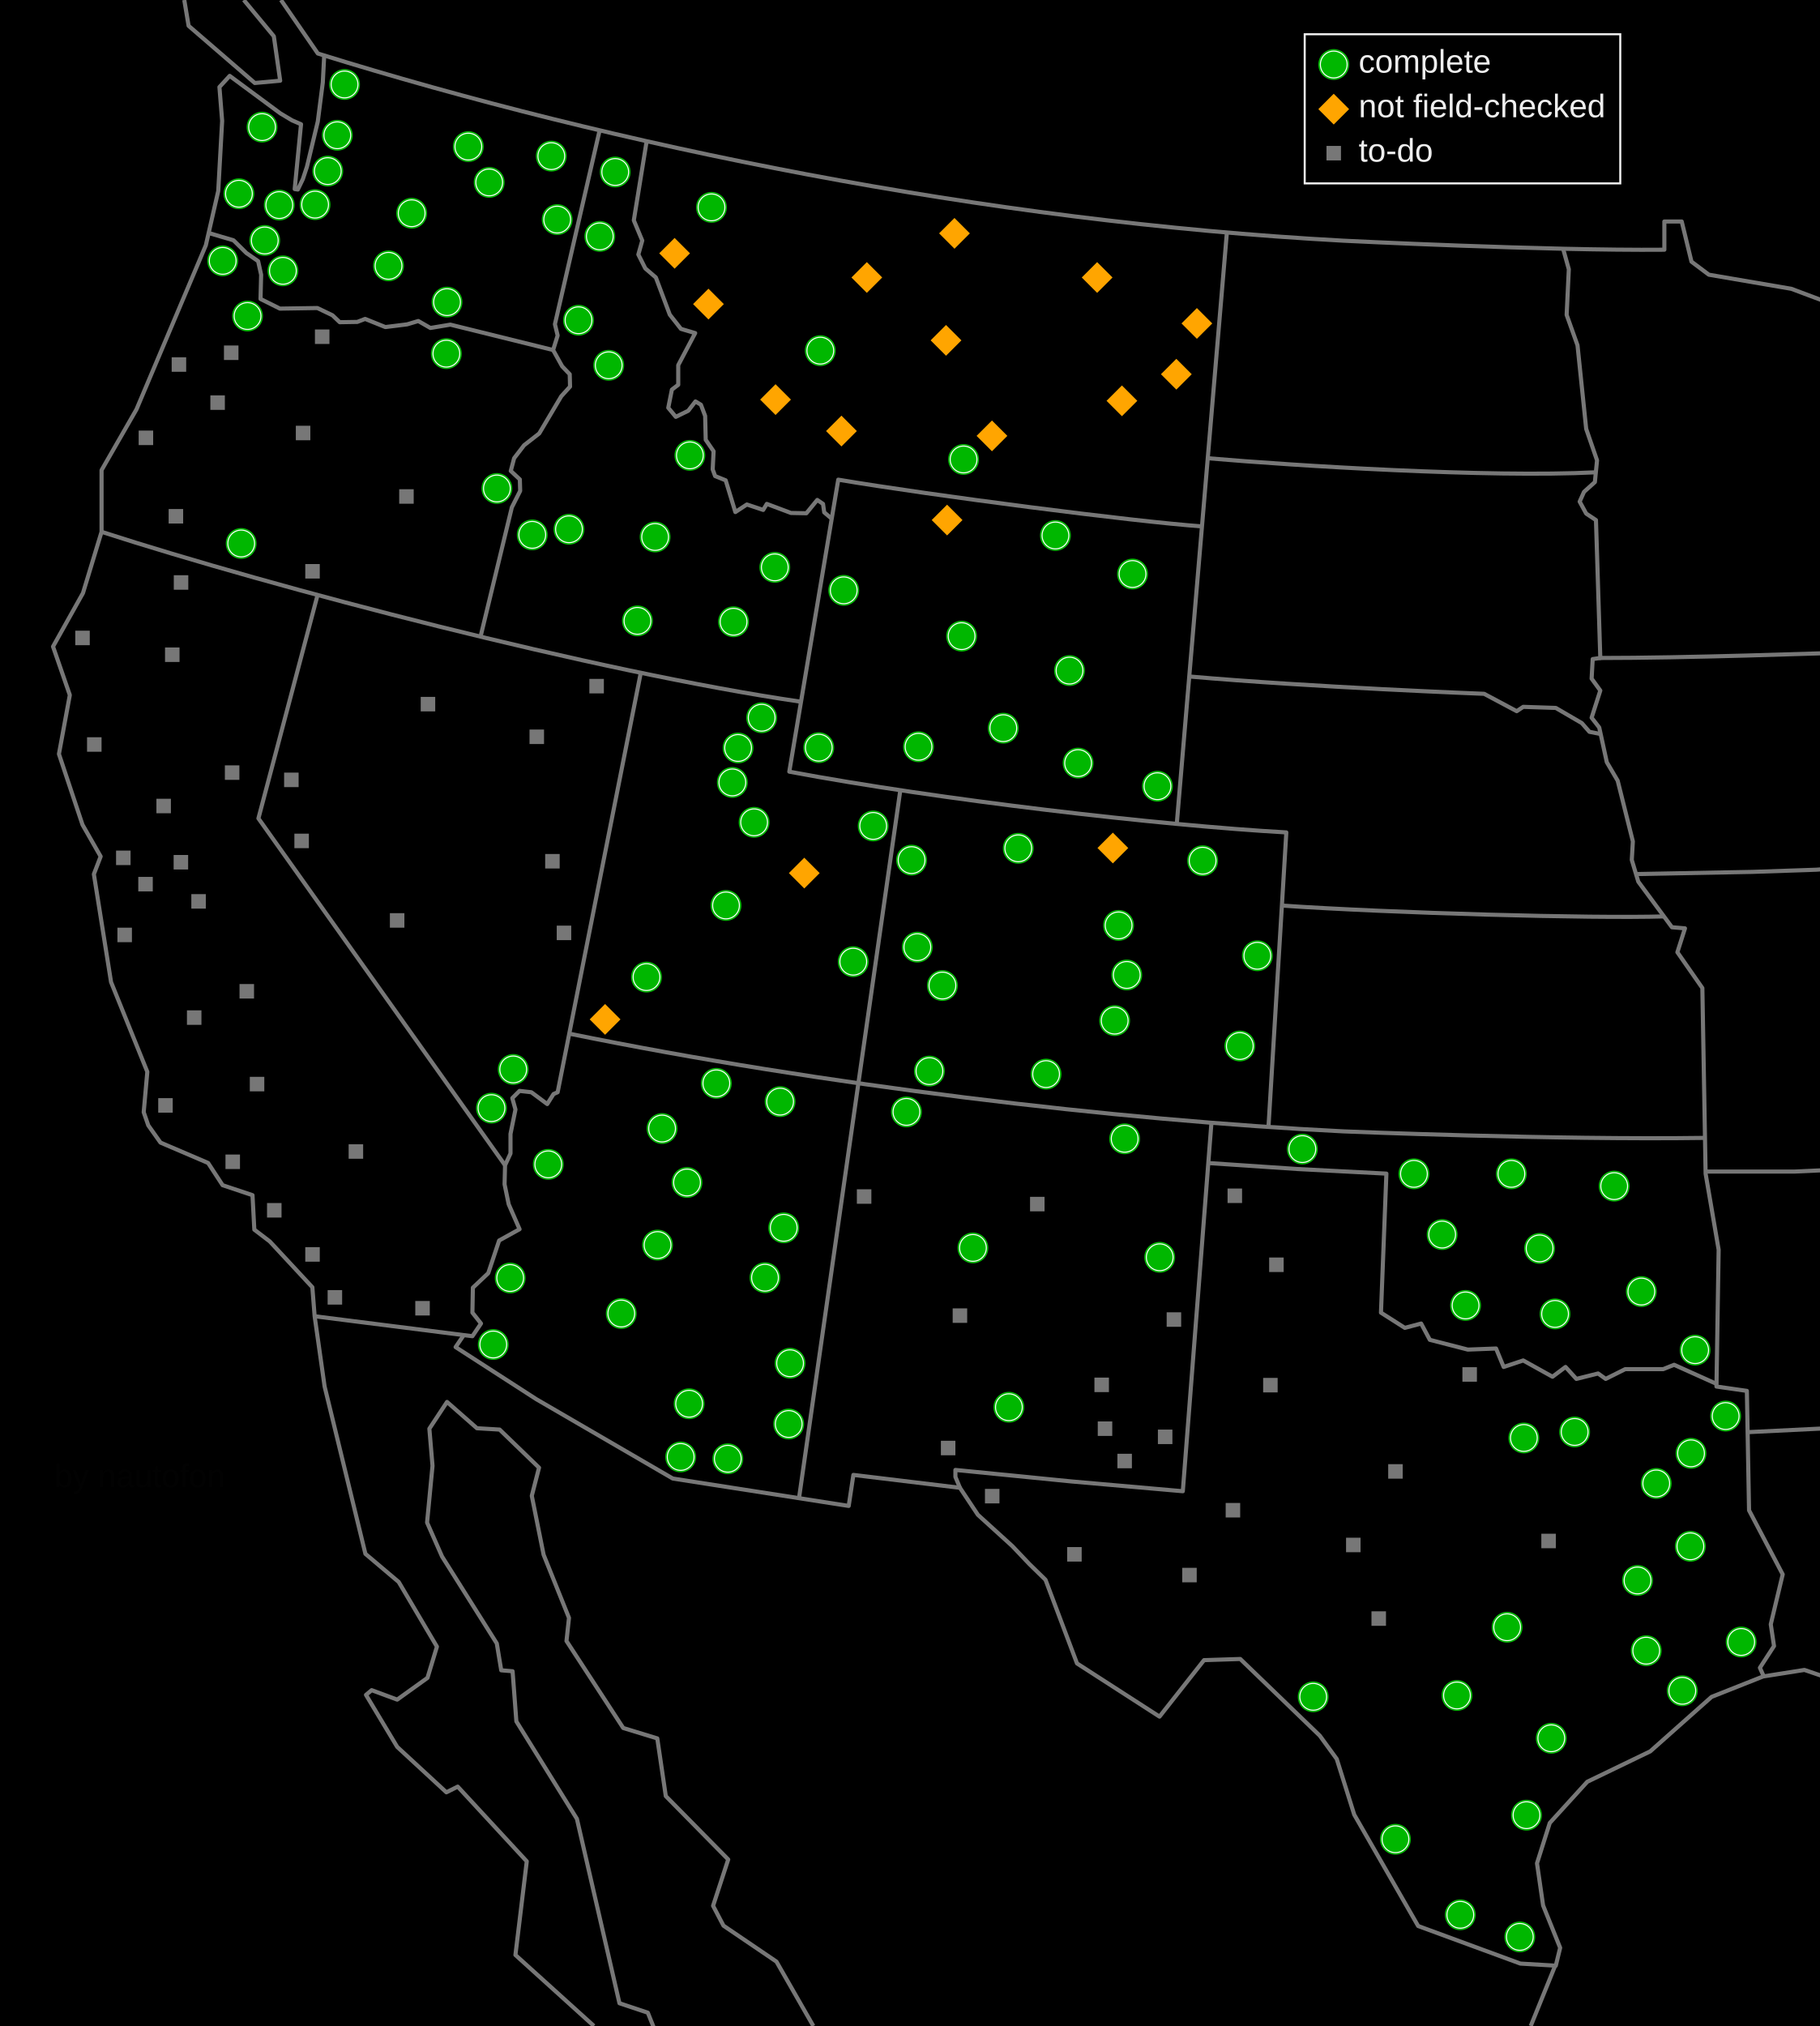
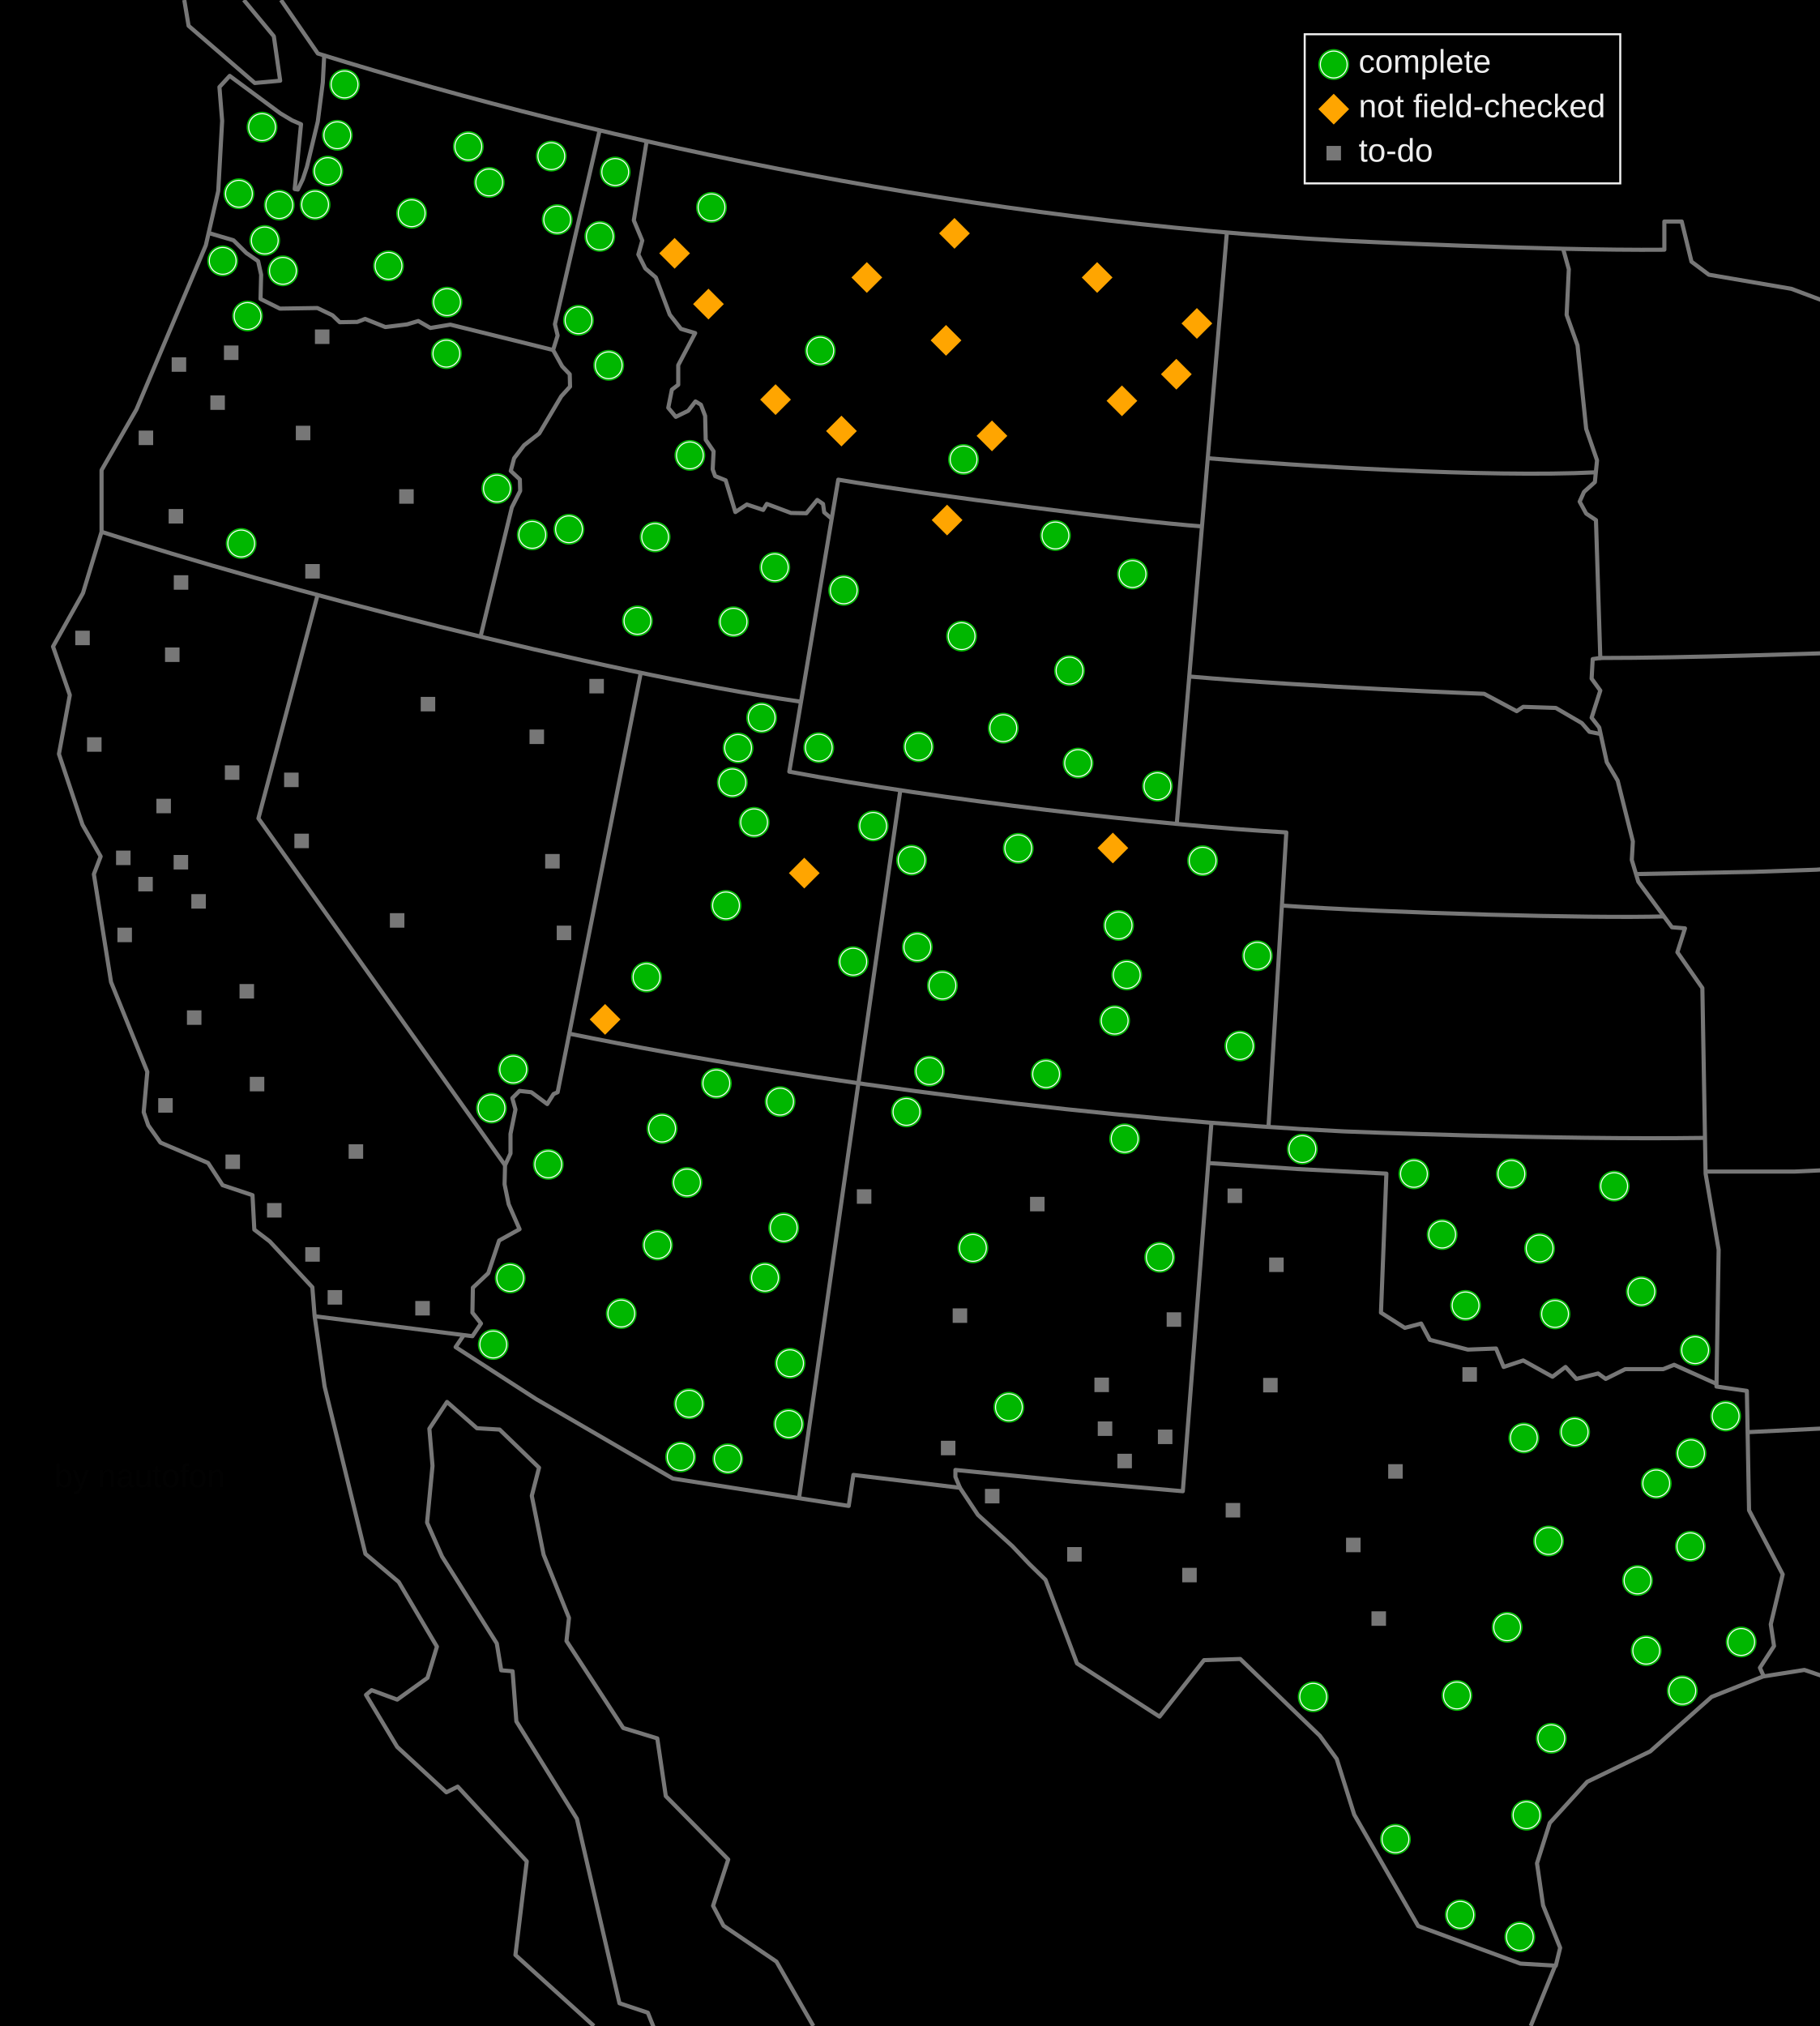
<svg xmlns="http://www.w3.org/2000/svg" xmlns:xlink="http://www.w3.org/1999/xlink" version="1.1" x="0px" y="0px" width="501.68px" height="558.55px" viewBox="0 0 501.68 558.55" xml:space="preserve">
  <symbol id="all" viewBox="-4.25 -4.25 8.5 8.5">
    <path style="fill:#00B700;" d="M4.25,0c0-2.35-1.9-4.25-4.25-4.25c-2.35,0-4.25,1.9-4.25,4.25S-2.35,4.25,0,4.25C2.35,4.25,4.25,2.35,4.25,0z" />
    <path style="fill:none;stroke:#FFFFFF;stroke-width:0.283;stroke-miterlimit:10;" d="M3.69,0c0-2.04-1.65-3.69-3.69-3.69S-3.68-2.04-3.68,0S-2.04,3.69,0,3.69S3.69,2.04,3.69,0z" />
  </symbol>
  <symbol id="cleanup" viewBox="-4.25 -4.25 8.5 8.5">
    <rect x="-3" y="-3" width="6" height="6" transform="rotate(45)" style="fill:orange" />
  </symbol>
  <symbol id="open" viewBox="-4.25 -4.25 8.5 8.5">
    <rect x="-2" y="-2" width="4" height="4" style="fill:#777" />
  </symbol>
  <symbol id="TODO" viewBox="-4.25 -4.25 8.5 8.5">
    <rect x="-2" y="-2" width="4" height="4" style="fill:red" />
  </symbol>
  <g id="map">
    <rect width="597.74" height="558.55" />
    <text id="made_by_nautofon" transform="matrix(1 0 0 1 15.00 410.00)" style="font-family:'ArialMT','Arial',sans-serif;fill:#020202;font-size:9px;">by nautofon</text>
    <path style="fill:none;stroke:#777777;stroke-width:1.134;stroke-linejoin:round;stroke-miterlimit:10;" d="M77.47,0l10.16,14.75c81.55,25.39,184,46.31,282.83,51.61 0 0 55.799 2.787 88.427 2.487v-7.783h4.789l2.694 11.076 4.789 3.592 22.75 3.891 14.368 5.388 10.178-2.993 17.362 4.49-13.47 7.184-18.858 18.559 0.299 2.395" />
    <line style="fill:none;stroke:#777777;stroke-width:1.134;stroke-linejoin:round;stroke-miterlimit:10;" x1="338.27" y1="64.1" x2="324.45" y2="227.16" />
    <polyline style="fill:none;stroke:#777777;stroke-width:1.134;stroke-linejoin:round;stroke-miterlimit:10;" points="87.56,164.04 71.25,225.62 139.25,321.25" />
    <polyline style="fill:none;stroke:#777777;stroke-width:1.134;stroke-linejoin:round;stroke-miterlimit:10;" points="176.67,185.49 153.75,301.12 152.62,301.62 150.88,304.38 146.5,301.12 143.25,300.75 141.25,302.75 142.12,305.88 140.75,312.62 140.75,318 139.25,321.25 139.12,326.5 140.25,332 143.25,338.88 137.62,342 134.62,351 130.38,355 130.25,361.88 132.62,364.88 130.25,368.38 86.75,362.88" />
    <polyline style="fill:none;stroke:#777777;stroke-width:1.134;stroke-linejoin:round;stroke-miterlimit:10;" points="50.81,0 52,7.12 70.25,22.88 77.25,22.25 75.5,10 67.22,0" />
    <path style="fill:none;stroke:#777777;stroke-width:1.134;stroke-linejoin:round;stroke-miterlimit:10;" d="m89.39 15.3-0.39 7.45-1.38 10.75-3 12.5-1.12 3.38-1.38 2.87-0.87-0.13 1.75-17.87-2.5-1.08-3.21-1.92-13.96-10.33-2.83 3.08 0.75 9.33-1.08 19.34-3.42 14.95-19.13 45.26-9.62 16.74v17l-5.12 16.88-8.26 14.75 4.63 13.37-3 16.26 6.5 19.5 5 8.74-1.87 4.88 4.74 29.75 10 24.75-1 11.12 1.26 3.63 3.37 4.75 13.13 5.62 4 6.13 8.24 2.75 0.5 9.5 4.26 3.25 11.74 12.63 0.63 8 2.75 19.37 11.25 46.13 9.177 7.754 10.54 17.833-2.607 8.605-8.344 5.997-7.04-2.607-1.565 1.304 8.605 14.341 13.559 12.516 3.129-1.565 19.035 20.599-3.129 25.814 21.642 19.574" />
    <path style="fill:none;stroke:#777777;stroke-width:1.134;stroke-linejoin:round;stroke-miterlimit:10;" d="m180.18 558.79-1.565-3.911-7.822-2.607-11.734-50.846-16.688-26.857-1.043-13.82-3.129-0.261-1.228-7.413-15.09-23.953-4.13-9.37 1.5-15.63-0.87-10.24 4.87-7.38 8.25 7.25 6.25 0.37 10.87 10.5-2 7.76 3.26 16.24 6.997 17.413-0.687 6.37 15.645 23.989 9.387 2.868 2.347 15.906 17.21 17.47-4.172 12.777 2.868 5.476 14.602 9.909 10.169 17.749" />
    <path style="fill:none;stroke:#777777;stroke-width:1.134;stroke-linejoin:round;stroke-miterlimit:10;" d="m127.87 368.07-2.25 3.31 22.26 14.37 37.62 21.87 48.5 7.55 1.29-8.55 29.38 3.55 4.95 7.45 9.5 8.63 4.68 4.93 4.464 4.358 8.681 23.049 22.75 14.668 12.273-15.566 9.989-0.323 21.93 21.149 4.666 6.405 4.83 15.362 17.624 30.7 28.183 10.36 9.765 0.577 1.202-4.926-4.701-11.674-1.683-11.626 3.523-11.123 10.338-11.353 17.362-8.382 16.902-15.012 14.229-5.642 11.375-1.796 13.171 4.49 14.967-3.592 14.368 10.477 12.872-0.299 6.585-4.191 6.885 2.395 2.694-2.993-3.891-3.592-0.299-8.082-2.993-5.388 6.885-4.191 13.47-2.395 15.53 0.898" />
    <line style="fill:none;stroke:#777777;stroke-width:1.134;stroke-linejoin:round;stroke-miterlimit:10;" x1="248.23" y1="217.87" x2="220.3" y2="413.04" />
    <path style="fill:none;stroke:#777777;stroke-width:1.134;stroke-linejoin:round;stroke-miterlimit:10;" d="M28,146.62c47.23,15.27,136.03,38.56,192.86,46.85" />
    <path style="fill:none;stroke:#777777;stroke-width:1.134;stroke-linejoin:round;stroke-miterlimit:10;" d="M156.95 284.97c69.54 14.18 151.01 23.87 213.51 26.94 0 0 58.194 2.396 99.503 1.797" />
    <path style="fill:none;stroke:#777777;stroke-width:1.134;stroke-linejoin:round;stroke-miterlimit:10;" d="M331.36,145.12c-18.79-1.34-74.68-8.56-100.24-12.88l-13.5,80.5c41,7.71,102.37,14.82,137.04,16.75l-4.92,81.2" />
    <polyline style="fill:none;stroke:#777777;stroke-width:1.134;stroke-linejoin:round;stroke-miterlimit:10;" points="334.01,309.54 326.12,411.12 295.42,408.42 263.42,405.25 263.42,407.17 264.67,410.17" />
    <path style="fill:none;stroke:#777777;stroke-width:1.134;stroke-linejoin:round;stroke-miterlimit:10;" d="m333.16 320.64 24.461 1.643 24.63 1.276-1.497 38.332 6.585 4.191 4.49-1.197 2.395 4.49 10.477 2.694 7.783-0.299 2.095 5.089 5.388-1.796 8.082 4.49 3.592-2.694 2.993 3.293 5.987-1.497 2.095 1.497 5.388-2.694h10.477l2.993-1.197 11.974 5.388" />
    <path style="fill:none;stroke:#777777;stroke-width:1.134;stroke-linejoin:round;stroke-miterlimit:10;" d="m353.22 249.65c31.131 2.095 85.611 3.592 105.67 2.993" />
    <path style="fill:none;stroke:#777777;stroke-width:1.134;stroke-linejoin:round;stroke-miterlimit:10;" d="m327.78 186.49c34.125 2.993 81.42 4.789 81.42 4.789l8.98 4.789 1.796-1.197 8.98 0.299 7.184 4.191 2.095 2.395 2.993 0.599" />
    <path style="fill:none;stroke:#777777;stroke-width:1.134;stroke-linejoin:round;stroke-miterlimit:10;" d="m332.87 126.32c24.246 2.095 77.529 5.388 107.16 3.891" />
    <polyline style="fill:none;stroke:#777777;stroke-width:1.134;stroke-linejoin:round;stroke-miterlimit:10;" points="165.33,35.93 153,89.38 153.75,92.5 152.5,96.5 155,101 157.08,103.17 157.17,106.58 154.75,109.25 148.67,119.5 144.5,122.75 141.75,126.33 140.83,129.83 143.33,132.17 143.42,135.33 141.12,139.88 132.49,175.53" />
    <polyline style="fill:none;stroke:#777777;stroke-width:1.134;stroke-linejoin:round;stroke-miterlimit:10;" points="178.29,38.93 174.75,60.75 177.08,66.33 176,70.17 177.92,74 180.83,76.5 184.67,86.75 187.75,90.67 191.67,91.83 187,100.67 187,106.08 185.25,107.42 184.25,112.42 186.33,114.92 189.75,113.25 191.75,110.67 193.25,111.58 194.42,114.67 194.58,121.25 196.75,124.42 196.5,129.42 197.17,131.25 200.08,132.42 202.75,141.17 205.92,139.08 210.42,140.58 211.42,138.92 218.08,141.42 222.33,141.5 225.33,137.83 226.92,138.92 227.25,141.25 229.32,143.01" />
    <polyline style="fill:none;stroke:#777777;stroke-width:1.134;stroke-linejoin:round;stroke-miterlimit:10;" points="57.53,64.23 64.38,66.25 67.92,69.75 71.17,72 72,75.75 71.83,82.42 77.17,85.08 87.5,84.92 91.67,86.92 93.67,88.83 98.5,88.75 100.67,87.92 106.25,90.17 112.25,89.42 115.33,88.5 118.67,90.42 124.17,89.5 152.5,96.5" />
    <path style="fill:none;stroke:#777777;stroke-width:1.134;stroke-linejoin:round;stroke-miterlimit:10;" d="m431.05 68.847 1.497 5.388-0.599 12.572 2.993 8.382 2.395 23.049 2.993 8.681-0.599 5.987-2.993 2.694-1.197 2.694 1.796 3.293 2.694 1.796 1.197 38.016-2.095 0.299-0.299 5.388 2.395 3.293-2.395 7.484 2.095 2.694 2.095 9.579 2.993 5.089 4.191 16.763-0.299 5.089 1.796 5.987 9.28 12.572 3.592 0.299-2.095 6.585 6.885 9.878 0.898 51.187 3.592 20.954-0.599 37.717 8.382 1.197 0.599 32.927 9.28 17.661-3.293 13.77 0.898 5.987-3.891 5.987 1.197 2.694" />
    <path style="fill:none;stroke:#777777;stroke-width:1.134;stroke-linejoin:round;stroke-miterlimit:10;" d="m440.93 181.4c24.246 0 58.371-1.197 76.93-1.796" />
    <path style="fill:none;stroke:#777777;stroke-width:1.134;stroke-linejoin:round;stroke-miterlimit:10;" d="m451.1 240.97 32.029-0.599 17.661-0.599 12.273-0.898 5.089 4.789" />
    <path style="fill:none;stroke:#777777;stroke-width:1.134;stroke-linejoin:round;stroke-miterlimit:10;" d="m470.56 322.99h24.246l32.329-1.497 17.062 0.299 1.796 2.694-4.789 5.987 10.776-0.299" />
    <path style="fill:none;stroke:#777777;stroke-width:1.134;stroke-linejoin:round;stroke-miterlimit:10;" d="m481.94 394.83 48.792-2.395" />
    <path style="fill:none;stroke:#777777;stroke-width:1.134;stroke-linejoin:round;stroke-miterlimit:10;" d="m428.87 541.7-6.822 16.841" />
  </g>
  <g id="legend" transform="translate(55)">
    <rect x="304.73" y="9.44" style="stroke:#EEEEEE;stroke-width:0.567;stroke-miterlimit:10;" width="87" height="41.12" />
    <text transform="matrix(1 0 0 1 319.5923 44.5608)" style="fill:#EEEEEE; font-family:'ArialMT','Arial',sans-serif; font-size:9px;">to-do</text>
    <use xlink:href="#open" width="8.5" height="8.5" id="legend-unkown_1_" x="-4.25" y="-4.25" transform="matrix(1 0 0 -1 312.729 42.2266)" style="overflow:visible;" />
    <text transform="matrix(1 0 0 1 319.5923 32.3207)" style="fill:#EEEEEE; font-family:'ArialMT','Arial',sans-serif; font-size:9px;">not field-checked</text>
    <use xlink:href="#cleanup" width="8.5" height="8.5" id="legend-some_1_" x="-4.25" y="-4.25" transform="matrix(1 0 0 -1 312.729 30.0874)" style="overflow:visible;" />
    <text transform="matrix(1 0 0 1 319.5933 20.0199)" style="fill:#EEEEEE; font-family:'ArialMT','Arial',sans-serif; font-size:9px;">complete</text>
    <use xlink:href="#all" width="8.5" height="8.5" id="legend-all_1_" x="-4.25" y="-4.25" transform="matrix(1 0 0 -1 312.729 17.7852)" style="overflow:visible;" />
  </g>
  <g id="data">
    <g id="AZ">
      <use xlink:href="#all" width="8.5" height="8.5" id="camp_verde" x="-4.25" y="-4.25" transform="matrix(1 0 0 -1 181.292 343.25)" style="overflow:visible;" />
      <use xlink:href="#all" width="8.5" height="8.5" id="clifton" x="-4.25" y="-4.25" transform="matrix(1 0 0 -1 217.8335 375.834)" style="overflow:visible;" />
      <use xlink:href="#all" width="8.5" height="8.5" id="ehrenberg" x="-4.25" y="-4.25" transform="matrix(1 0 0 -1 140.6665 352.334)" style="overflow:visible;" />
      <use xlink:href="#all" width="8.5" height="8.5" id="flagstaff" x="-4.25" y="-4.25" transform="matrix(1 0 0 -1 189.417 326)" style="overflow:visible;" />
      <use xlink:href="#all" width="8.5" height="8.5" id="g_canyon_vlg" x="-4.25" y="-4.25" transform="matrix(1 0 0 -1 182.542 311.125)" style="overflow:visible;" />
      <use xlink:href="#all" width="8.5" height="8.5" id="holbrook" x="-4.25" y="-4.25" transform="matrix(1 0 0 -1 216.084 338.5)" style="overflow:visible;" />
      <use xlink:href="#all" width="8.5" height="8.5" id="kayenta" x="-4.25" y="-4.25" transform="matrix(1 0 0 -1 215.0835 303.708)" style="overflow:visible;" />
      <use xlink:href="#all" width="8.5" height="8.5" id="kingman" x="-4.25" y="-4.25" transform="matrix(1 0 0 -1 151.167 321)" style="overflow:visible;" />
      <use xlink:href="#all" width="8.5" height="8.5" id="nogales" x="-4.25" y="-4.25" transform="matrix(1 0 0 -1 187.6665 401.667)" style="overflow:visible;" />
      <use xlink:href="#all" width="8.5" height="8.5" id="page" x="-4.25" y="-4.25" transform="matrix(1 0 0 -1 197.5005 298.667)" style="overflow:visible;" />
      <use xlink:href="#all" width="8.5" height="8.5" id="phoenix" x="-4.25" y="-4.25" transform="matrix(1 0 0 -1 171.292 362.125)" style="overflow:visible;" />
      <use xlink:href="#all" width="8.5" height="8.5" id="san_simon" x="-4.25" y="-4.25" transform="matrix(1 0 0 -1 217.4585 392.583)" style="overflow:visible;" />
      <use xlink:href="#all" width="8.5" height="8.5" id="show_low" x="-4.25" y="-4.25" transform="matrix(1 0 0 -1 210.917 352.25)" style="overflow:visible;" />
      <use xlink:href="#all" width="8.5" height="8.5" id="sierra_vista" x="-4.25" y="-4.25" transform="matrix(1 0 0 -1 200.6665 402.167)" style="overflow:visible;" />
      <use xlink:href="#all" width="8.5" height="8.5" id="tucson" x="-4.25" y="-4.25" transform="matrix(1 0 0 -1 190 387)" style="overflow:visible;" />
      <use xlink:href="#all" width="8.5" height="8.5" id="yuma" x="-4.25" y="-4.25" transform="matrix(1 0 0 -1 136 370.667)" style="overflow:visible;" />
    </g>
    <g id="CA">
      <use xlink:href="#open" width="8.5" height="8.5" id="bakersfield" x="-4.25" y="-4.25" transform="matrix(1 0 0 -1 70.875 298.874)" style="overflow:visible;" />
      <use xlink:href="#open" width="8.5" height="8.5" id="barstow" x="-4.25" y="-4.25" transform="matrix(1 0 0 -1 98.125 317.458)" style="overflow:visible;" />
      <use xlink:href="#open" width="8.5" height="8.5" id="carlsbad" x="-4.25" y="-4.25" transform="matrix(1 0 0 -1 86.1655 345.834)" style="overflow:visible;" />
      <use xlink:href="#open" width="8.5" height="8.5" id="el_centro" x="-4.25" y="-4.25" transform="matrix(1 0 0 -1 116.499 360.668)" style="overflow:visible;" />
      <use xlink:href="#open" width="8.5" height="8.5" id="eureka" x="-4.25" y="-4.25" transform="matrix(1 0 0 -1 22.7495 175.875)" style="overflow:visible;" />
      <use xlink:href="#open" width="8.5" height="8.5" id="fresno" x="-4.25" y="-4.25" transform="matrix(1 0 0 -1 68.042 273.2905)" style="overflow:visible;" />
      <use xlink:href="#open" width="8.5" height="8.5" id="hilt" x="-4.25" y="-4.25" transform="matrix(1 0 0 -1 49.9165 160.5835)" style="overflow:visible;" />
      <use xlink:href="#open" width="8.5" height="8.5" id="huron" x="-4.25" y="-4.25" transform="matrix(1 0 0 -1 53.542 280.5405)" style="overflow:visible;" />
      <use xlink:href="#open" width="8.5" height="8.5" id="los_angeles" x="-4.25" y="-4.25" transform="matrix(1 0 0 -1 75.6235 333.668)" style="overflow:visible;" />
      <use xlink:href="#open" width="8.5" height="8.5" id="oakdale" x="-4.25" y="-4.25" transform="matrix(1 0 0 -1 54.7495 248.5)" style="overflow:visible;" />
      <use xlink:href="#open" width="8.5" height="8.5" id="oakland" x="-4.25" y="-4.25" transform="matrix(1 0 0 -1 40.1245 243.75)" style="overflow:visible;" />
      <use xlink:href="#open" width="8.5" height="8.5" id="oxnard" x="-4.25" y="-4.25" transform="matrix(1 0 0 -1 64.1675 320.292)" style="overflow:visible;" />
      <use xlink:href="#open" width="8.5" height="8.5" id="redding" x="-4.25" y="-4.25" transform="matrix(1 0 0 -1 47.4995 180.5)" style="overflow:visible;" />
      <use xlink:href="#open" width="8.5" height="8.5" id="sacramento" x="-4.25" y="-4.25" transform="matrix(1 0 0 -1 45.124 222.2095)" style="overflow:visible;" />
      <use xlink:href="#open" width="8.5" height="8.5" id="san_diego" x="-4.25" y="-4.25" transform="matrix(1 0 0 -1 92.3325 357.668)" style="overflow:visible;" />
      <use xlink:href="#open" width="8.5" height="8.5" id="san_francisc" x="-4.25" y="-4.25" transform="matrix(1 0 0 -1 33.9995 236.5)" style="overflow:visible;" />
      <use xlink:href="#open" width="8.5" height="8.5" id="santa_cruz" x="-4.25" y="-4.25" transform="matrix(1 0 0 -1 34.3745 257.75)" style="overflow:visible;" />
      <use xlink:href="#open" width="8.5" height="8.5" id="santa_maria" x="-4.25" y="-4.25" transform="matrix(1 0 0 -1 45.6245 304.75)" style="overflow:visible;" />
      <use xlink:href="#open" width="8.5" height="8.5" id="stockton" x="-4.25" y="-4.25" transform="matrix(1 0 0 -1 49.874 237.7095)" style="overflow:visible;" />
      <use xlink:href="#open" width="8.5" height="8.5" id="truckee" x="-4.25" y="-4.25" transform="matrix(1 0 0 -1 63.9995 213)" style="overflow:visible;" />
      <use xlink:href="#open" width="8.5" height="8.5" id="ukiah" x="-4.25" y="-4.25" transform="matrix(1 0 0 -1 25.9995 205.25)" style="overflow:visible;" />
    </g>
    <g id="CO">
      <use xlink:href="#all" width="8.5" height="8.5" id="alamosa" x="-4.25" y="-4.25" transform="matrix(1 0 0 -1 288.4165 296.1221)" style="overflow:visible;" />
      <use xlink:href="#all" width="8.5" height="8.5" id="burlington" x="-4.25" y="-4.25" transform="matrix(1 0 0 -1 346.667 263.4971)" style="overflow:visible;" />
      <use xlink:href="#all" width="8.5" height="8.5" id="colorado_spr" x="-4.25" y="-4.25" transform="matrix(1 0 0 -1 310.6665 268.7886)" style="overflow:visible;" />
      <use xlink:href="#all" width="8.5" height="8.5" id="denver" x="-4.25" y="-4.25" transform="matrix(1 0 0 -1 308.4165 255.1221)" style="overflow:visible;" />
      <use xlink:href="#all" width="8.5" height="8.5" id="durango" x="-4.25" y="-4.25" transform="matrix(1 0 0 -1 256.25 295.2886)" style="overflow:visible;" />
      <use xlink:href="#cleanup" width="8.5" height="8.5" id="fort_collins" x="-4.25" y="-4.25" transform="matrix(1 0 0 -1 306.833 233.7886)" style="overflow:visible;" />
      <use xlink:href="#all" width="8.5" height="8.5" id="grand_juncti" x="-4.25" y="-4.25" transform="matrix(1 0 0 -1 252.916 261.1221)" style="overflow:visible;" />
      <use xlink:href="#all" width="8.5" height="8.5" id="lamar" x="-4.25" y="-4.25" transform="matrix(1 0 0 -1 341.833 288.3721)" style="overflow:visible;" />
      <use xlink:href="#all" width="8.5" height="8.5" id="montrose" x="-4.25" y="-4.25" transform="matrix(1 0 0 -1 259.833 271.7051)" style="overflow:visible;" />
      <use xlink:href="#all" width="8.5" height="8.5" id="pueblo" x="-4.25" y="-4.25" transform="matrix(1 0 0 -1 307.333 281.3721)" style="overflow:visible;" />
      <use xlink:href="#all" width="8.5" height="8.5" id="rangely" x="-4.25" y="-4.25" transform="matrix(1 0 0 -1 251.333 237.1221)" style="overflow:visible;" />
      <use xlink:href="#all" width="8.5" height="8.5" id="steamboat_sp" x="-4.25" y="-4.25" transform="matrix(1 0 0 -1 280.7495 233.8721)" style="overflow:visible;" />
      <use xlink:href="#all" width="8.5" height="8.5" id="sterling" x="-4.25" y="-4.25" transform="matrix(1 0 0 -1 331.583 237.2886)" style="overflow:visible;" />
    </g>
    <g id="ID">
      <use xlink:href="#all" width="8.5" height="8.5" id="boise" x="-4.25" y="-4.25" transform="matrix(1 0 0 -1 156.8745 145.9141)" style="overflow:visible;" />
      <use xlink:href="#all" width="8.5" height="8.5" id="coeur_dalene" x="-4.25" y="-4.25" transform="matrix(1 0 0 -1 165.3745 65.1641)" style="overflow:visible;" />
      <use xlink:href="#all" width="8.5" height="8.5" id="grangeville" x="-4.25" y="-4.25" transform="matrix(1 0 0 -1 167.833 100.7056)" style="overflow:visible;" />
      <use xlink:href="#all" width="8.5" height="8.5" id="idaho_falls" x="-4.25" y="-4.25" transform="matrix(1 0 0 -1 213.6245 156.4141)" style="overflow:visible;" />
      <use xlink:href="#all" width="8.5" height="8.5" id="ketchum" x="-4.25" y="-4.25" transform="matrix(1 0 0 -1 180.6245 148.0391)" style="overflow:visible;" />
      <use xlink:href="#all" width="8.5" height="8.5" id="lewiston" x="-4.25" y="-4.25" transform="matrix(1 0 0 -1 159.4995 88.2891)" style="overflow:visible;" />
      <use xlink:href="#all" width="8.5" height="8.5" id="nampa" x="-4.25" y="-4.25" transform="matrix(1 0 0 -1 146.7495 147.4556)" style="overflow:visible;" />
      <use xlink:href="#all" width="8.5" height="8.5" id="pocatello" x="-4.25" y="-4.25" transform="matrix(1 0 0 -1 202.2495 171.4141)" style="overflow:visible;" />
      <use xlink:href="#all" width="8.5" height="8.5" id="salmon" x="-4.25" y="-4.25" transform="matrix(1 0 0 -1 190.2075 125.5391)" style="overflow:visible;" />
      <use xlink:href="#all" width="8.5" height="8.5" id="sandpoint" x="-4.25" y="-4.25" transform="matrix(1 0 0 -1 169.6245 47.4141)" style="overflow:visible;" />
      <use xlink:href="#all" width="8.5" height="8.5" id="twin_falls" x="-4.25" y="-4.25" transform="matrix(1 0 0 -1 175.7495 171.1641)" style="overflow:visible;" />
    </g>
    <g id="MT">
      <use xlink:href="#cleanup" width="8.5" height="8.5" id="billings" x="-4.25" y="-4.25" transform="matrix(1 0 0 -1 273.4985 120.168)" style="overflow:visible;" />
      <use xlink:href="#cleanup" width="8.5" height="8.5" id="bozeman" x="-4.25" y="-4.25" transform="matrix(1 0 0 -1 231.998 118.8345)" style="overflow:visible;" />
      <use xlink:href="#cleanup" width="8.5" height="8.5" id="butte" x="-4.25" y="-4.25" transform="matrix(1 0 0 -1 213.8315 110.168)" style="overflow:visible;" />
      <use xlink:href="#cleanup" width="8.5" height="8.5" id="glasgow_mt" x="-4.25" y="-4.25" transform="matrix(1 0 0 -1 302.4985 76.501)" style="overflow:visible;" />
      <use xlink:href="#cleanup" width="8.5" height="8.5" id="glendive" x="-4.25" y="-4.25" transform="matrix(1 0 0 -1 324.332 103.168)" style="overflow:visible;" />
      <use xlink:href="#cleanup" width="8.5" height="8.5" id="great_falls" x="-4.25" y="-4.25" transform="matrix(1 0 0 -1 238.9985 76.5015)" style="overflow:visible;" />
      <use xlink:href="#cleanup" width="8.5" height="8.5" id="havre" x="-4.25" y="-4.25" transform="matrix(1 0 0 -1 263.165 64.3345)" style="overflow:visible;" />
      <use xlink:href="#all" width="8.5" height="8.5" id="helena" x="-4.25" y="-4.25" transform="matrix(1 0 0 -1 226.1655 96.668)" style="overflow:visible;" />
      <use xlink:href="#all" width="8.5" height="8.5" id="kalispell" x="-4.25" y="-4.25" transform="matrix(1 0 0 -1 196.165 57.168)" style="overflow:visible;" />
      <use xlink:href="#all" width="8.5" height="8.5" id="laurel" x="-4.25" y="-4.25" transform="matrix(1 0 0 -1 265.665 126.6675)" style="overflow:visible;" />
      <use xlink:href="#cleanup" width="8.5" height="8.5" id="lewistown" x="-4.25" y="-4.25" transform="matrix(1 0 0 -1 260.832 93.835)" style="overflow:visible;" />
      <use xlink:href="#cleanup" width="8.5" height="8.5" id="miles_city" x="-4.25" y="-4.25" transform="matrix(1 0 0 -1 309.332 110.502)" style="overflow:visible;" />
      <use xlink:href="#cleanup" width="8.5" height="8.5" id="missoula" x="-4.25" y="-4.25" transform="matrix(1 0 0 -1 195.332 83.8345)" style="overflow:visible;" />
      <use xlink:href="#cleanup" width="8.5" height="8.5" id="sidney" x="-4.25" y="-4.25" transform="matrix(1 0 0 -1 329.998 89.1675)" style="overflow:visible;" />
      <use xlink:href="#cleanup" width="8.5" height="8.5" id="thompson_f" x="-4.25" y="-4.25" transform="matrix(1 0 0 -1 185.9985 69.8345)" style="overflow:visible;" />
    </g>
    <g id="NM">
      <use xlink:href="#all" width="8.5" height="8.5" id="alamogordo" x="-4.25" y="-4.25" transform="matrix(1 0 0 -1 278.1665 387.9561)" style="overflow:visible;" />
      <use xlink:href="#all" width="8.5" height="8.5" id="albuquerque" x="-4.25" y="-4.25" transform="matrix(1 0 0 -1 268.25 344.0381)" style="overflow:visible;" />
      <use xlink:href="#open" width="8.5" height="8.5" id="artesia" x="-4.25" y="-4.25" transform="matrix(1 0 0 -1 304.6665 393.873)" style="overflow:visible;" />
      <use xlink:href="#open" width="8.5" height="8.5" id="carlsbad_nm" x="-4.25" y="-4.25" transform="matrix(1 0 0 -1 310.0835 402.79)" style="overflow:visible;" />
      <use xlink:href="#open" width="8.5" height="8.5" id="clovis" x="-4.25" y="-4.25" transform="matrix(1 0 0 -1 323.6665 363.7891)" style="overflow:visible;" />
      <use xlink:href="#all" width="8.5" height="8.5" id="farmington" x="-4.25" y="-4.25" transform="matrix(1 0 0 -1 249.916 306.5381)" style="overflow:visible;" />
      <use xlink:href="#open" width="8.5" height="8.5" id="gallup" x="-4.25" y="-4.25" transform="matrix(1 0 0 -1 238.2495 329.8721)" style="overflow:visible;" />
      <use xlink:href="#open" width="8.5" height="8.5" id="hobbs" x="-4.25" y="-4.25" transform="matrix(1 0 0 -1 321.25 396.123)" style="overflow:visible;" />
      <use xlink:href="#open" width="8.5" height="8.5" id="las_cruces" x="-4.25" y="-4.25" transform="matrix(1 0 0 -1 261.4165 399.2061)" style="overflow:visible;" />
      <use xlink:href="#all" width="8.5" height="8.5" id="raton" x="-4.25" y="-4.25" transform="matrix(1 0 0 -1 310.083 313.9551)" style="overflow:visible;" />
      <use xlink:href="#open" width="8.5" height="8.5" id="roswell" x="-4.25" y="-4.25" transform="matrix(1 0 0 -1 303.75 381.7891)" style="overflow:visible;" />
      <use xlink:href="#open" width="8.5" height="8.5" id="santa_fe" x="-4.25" y="-4.25" transform="matrix(1 0 0 -1 285.9995 331.9551)" style="overflow:visible;" />
      <use xlink:href="#open" width="8.5" height="8.5" id="socorro" x="-4.25" y="-4.25" transform="matrix(1 0 0 -1 264.6665 362.7051)" style="overflow:visible;" />
      <use xlink:href="#all" width="8.5" height="8.5" id="tucumcari" x="-4.25" y="-4.25" transform="matrix(1 0 0 -1 319.75 346.6221)" style="overflow:visible;" />
    </g>
    <g id="NV">
      <use xlink:href="#open" width="8.5" height="8.5" id="carson_city" x="-4.25" y="-4.25" transform="matrix(1 0 0 -1 83.165 231.833)" style="overflow:visible;" />
      <use xlink:href="#open" width="8.5" height="8.5" id="elko" x="-4.25" y="-4.25" transform="matrix(1 0 0 -1 147.9995 203.125)" style="overflow:visible;" />
      <use xlink:href="#open" width="8.5" height="8.5" id="ely" x="-4.25" y="-4.25" transform="matrix(1 0 0 -1 152.312 237.4375)" style="overflow:visible;" />
      <use xlink:href="#open" width="8.5" height="8.5" id="jackpot" x="-4.25" y="-4.25" transform="matrix(1 0 0 -1 164.4985 189.1665)" style="overflow:visible;" />
      <use xlink:href="#all" width="8.5" height="8.5" id="las_vegas" x="-4.25" y="-4.25" transform="matrix(1 0 0 -1 141.4985 294.833)" style="overflow:visible;" />
      <use xlink:href="#open" width="8.5" height="8.5" id="pioche" x="-4.25" y="-4.25" transform="matrix(1 0 0 -1 155.4995 257.1875)" style="overflow:visible;" />
      <use xlink:href="#all" width="8.5" height="8.5" id="primm" x="-4.25" y="-4.25" transform="matrix(1 0 0 -1 135.4985 305.5)" style="overflow:visible;" />
      <use xlink:href="#open" width="8.5" height="8.5" id="reno" x="-4.25" y="-4.25" transform="matrix(1 0 0 -1 80.332 215)" style="overflow:visible;" />
      <use xlink:href="#open" width="8.5" height="8.5" id="tonopah" x="-4.25" y="-4.25" transform="matrix(1 0 0 -1 109.4995 253.75)" style="overflow:visible;" />
      <use xlink:href="#open" width="8.5" height="8.5" id="winnemucca" x="-4.25" y="-4.25" transform="matrix(1 0 0 -1 117.9995 194.125)" style="overflow:visible;" />
    </g>
    <g id="OK" transform="translate(-4.25 -4.25)">
      <use xlink:href="#all" width="8.5" height="8.5" id="ardmore" transform="translate(428.75 362.24)" />
      <use xlink:href="#all" width="8.5" height="8.5" id="clinton" transform="translate(397.62 340.36)" />
      <use xlink:href="#all" width="8.5" height="8.5" id="enid" transform="translate(416.71 323.62)" />
      <use xlink:href="#all" width="8.5" height="8.5" id="guymon" transform="translate(359.08 316.79)" />
      <use xlink:href="#all" width="8.5" height="8.5" id="idabel" transform="translate(467.37 372.22)" />
      <use xlink:href="#all" width="8.5" height="8.5" id="lawton" transform="translate(404.08 359.89)" />
      <use xlink:href="#all" width="8.5" height="8.5" id="mcalester" transform="translate(452.54 356.07)" />
      <use xlink:href="#all" width="8.5" height="8.5" id="oklahoma_cit" transform="translate(424.49 344.17)" />
      <use xlink:href="#all" width="8.5" height="8.5" id="tulsa" transform="translate(445.05 327)" />
      <use xlink:href="#all" width="8.5" height="8.5" id="woodward" transform="translate(389.84 323.62)" />
    </g>
    <g id="OR">
      <use xlink:href="#all" width="8.5" height="8.5" id="astoria" x="-4.25" y="-4.25" transform="matrix(1 0 0 -1 61.3979 71.917)" style="overflow:visible;" />
      <use xlink:href="#open" width="8.5" height="8.5" id="bend" x="-4.25" y="-4.25" transform="matrix(1 0 0 -1 83.5645 119.375)" style="overflow:visible;" />
      <use xlink:href="#open" width="8.5" height="8.5" id="burns" x="-4.25" y="-4.25" transform="matrix(1 0 0 -1 112.0645 136.875)" style="overflow:visible;" />
      <use xlink:href="#open" width="8.5" height="8.5" id="coos_bay" x="-4.25" y="-4.25" transform="matrix(1 0 0 -1 40.231 120.708)" style="overflow:visible;" />
      <use xlink:href="#open" width="8.5" height="8.5" id="eugene" x="-4.25" y="-4.25" transform="matrix(1 0 0 -1 59.9995 110.9995)" style="overflow:visible;" />
      <use xlink:href="#all" width="8.5" height="8.5" id="klamath_f" x="-4.25" y="-4.25" transform="matrix(1 0 0 -1 66.4995 149.833)" style="overflow:visible;" />
      <use xlink:href="#open" width="8.5" height="8.5" id="lakeview" x="-4.25" y="-4.25" transform="matrix(1 0 0 -1 86.1665 157.5)" style="overflow:visible;" />
      <use xlink:href="#open" width="8.5" height="8.5" id="medford" x="-4.25" y="-4.25" transform="matrix(1 0 0 -1 48.4995 142.333)" style="overflow:visible;" />
      <use xlink:href="#open" width="8.5" height="8.5" id="newport" x="-4.25" y="-4.25" transform="matrix(1 0 0 -1 49.333 100.4995)" style="overflow:visible;" />
      <use xlink:href="#all" width="8.5" height="8.5" id="ontario" x="-4.25" y="-4.25" transform="matrix(1 0 0 -1 136.9995 134.6665)" style="overflow:visible;" />
      <use xlink:href="#all" width="8.5" height="8.5" id="pendleton" x="-4.25" y="-4.25" transform="matrix(1 0 0 -1 123.0645 97.5)" style="overflow:visible;" />
      <use xlink:href="#all" width="8.5" height="8.5" id="portland" x="-4.25" y="-4.25" transform="matrix(1 0 0 -1 68.2495 87.1245)" style="overflow:visible;" />
      <use xlink:href="#open" width="8.5" height="8.5" id="salem" x="-4.25" y="-4.25" transform="matrix(1 0 0 -1 63.7495 97.2495)" style="overflow:visible;" />
      <use xlink:href="#open" width="8.5" height="8.5" id="the_dalles" x="-4.25" y="-4.25" transform="matrix(1 0 0 -1 88.833 92.833)" style="overflow:visible;" />
    </g>
    <g id="TX" transform="translate(-63.713 95.304)">
      <use xlink:href="#open" width="8.5" height="8.5" id="abilene" transform="translate(444.21 306.1)" />
      <use xlink:href="#open" width="8.5" height="8.5" id="amarillo" transform="translate(411.39 249.13)" />
      <use xlink:href="#all" width="8.5" height="8.5" id="austin" transform="translate(475 349.06)" />
      <use xlink:href="#all" width="8.5" height="8.5" id="beaumont" transform="translate(539.53 353.12)" />
      <use xlink:href="#all" width="8.5" height="8.5" id="brownsville" transform="translate(478.5 434.43)" />
      <use xlink:href="#all" width="8.5" height="8.5" id="corpus_chris" transform="translate(480.34 400.87)" />
      <use xlink:href="#open" width="8.5" height="8.5" id="dalhart" transform="translate(399.92 230.11)" />
      <use xlink:href="#all" width="8.5" height="8.5" id="dallas" transform="translate(493.62 295.22)" />
      <use xlink:href="#all" width="8.5" height="8.5" id="del_rio" transform="translate(421.53 368.24)" />
      <use xlink:href="#open" width="8.5" height="8.5" id="el_paso" transform="translate(333.03 312.92)" />
      <use xlink:href="#open" width="8.5" height="8.5" id="fort_stockto" transform="translate(387.42 334.68)" />
      <use xlink:href="#all" width="8.5" height="8.5" id="fort_worth" transform="translate(479.61 296.88)" />
      <use xlink:href="#all" width="8.5" height="8.5" id="galveston" transform="translate(523.3 366.58)" />
      <use xlink:href="#all" width="8.5" height="8.5" id="houston" transform="translate(513.35 355.52)" />
      <use xlink:href="#all" width="8.5" height="8.5" id="huntsville" transform="translate(510.95 336.16)" />
      <use xlink:href="#open" width="8.5" height="8.5" id="junction" transform="translate(439.6 346.67)" />
      <use xlink:href="#all" width="8.5" height="8.5" id="laredo" transform="translate(444.21 407.51)" />
      <use xlink:href="#all" width="8.5" height="8.5" id="longview_tx" transform="translate(525.7 301.12)" />
      <use xlink:href="#open" width="8.5" height="8.5" id="lubbock" transform="translate(409.73 282.32)" />
      <use xlink:href="#all" width="8.5" height="8.5" id="lufkin" transform="translate(525.52 326.75)" />
      <use xlink:href="#all" width="8.5" height="8.5" id="mcallen" transform="translate(462.09 428.34)" />
      <use xlink:href="#open" width="8.5" height="8.5" id="odessa" transform="translate(399.4 316.8)" />
      <use xlink:href="#open" width="8.5" height="8.5" id="san_angelo" transform="translate(432.59 326.38)" />
      <use xlink:href="#all" width="8.5" height="8.5" id="san_antonio" transform="translate(461.17 367.87)" />
      <use xlink:href="#all" width="8.5" height="8.5" id="texarkana" transform="translate(535.25 290.84)" />
      <use xlink:href="#all" width="8.5" height="8.5" id="tyler" transform="translate(516.11 309.42)" />
      <use xlink:href="#open" width="8.5" height="8.5" id="van_horn" transform="translate(355.7 328.96)" />
      <use xlink:href="#all" width="8.5" height="8.5" id="victoria" transform="translate(487.17 379.67)" />
-       <use xlink:href="#open" width="8.5" height="8.5" id="waco" transform="translate(486.43 325.28)" />
+       <use xlink:href="#all" width="8.5" height="8.5" id="waco" transform="translate(486.43 325.28)" />
      <use xlink:href="#open" width="8.5" height="8.5" id="wichita_fall" transform="translate(464.67 279.37)" />
    </g>
    <g id="UT">
      <use xlink:href="#all" width="8.5" height="8.5" id="cedar_city" x="-4.25" y="-4.25" transform="matrix(1 0 0 -1 178.2495 269.3726)" style="overflow:visible;" />
      <use xlink:href="#all" width="8.5" height="8.5" id="logan" x="-4.25" y="-4.25" transform="matrix(1 0 0 -1 209.9995 197.8721)" style="overflow:visible;" />
      <use xlink:href="#all" width="8.5" height="8.5" id="moab" x="-4.25" y="-4.25" transform="matrix(1 0 0 -1 235.2495 265.1226)" style="overflow:visible;" />
      <use xlink:href="#all" width="8.5" height="8.5" id="ogden" x="-4.25" y="-4.25" transform="matrix(1 0 0 -1 203.5005 206.2056)" style="overflow:visible;" />
      <use xlink:href="#cleanup" width="8.5" height="8.5" id="price" x="-4.25" y="-4.25" transform="matrix(1 0 0 -1 221.7495 240.7056)" style="overflow:visible;" />
      <use xlink:href="#all" width="8.5" height="8.5" id="provo" x="-4.25" y="-4.25" transform="matrix(1 0 0 -1 207.9165 226.7056)" style="overflow:visible;" />
      <use xlink:href="#all" width="8.5" height="8.5" id="salina" x="-4.25" y="-4.25" transform="matrix(1 0 0 -1 200.166 249.6226)" style="overflow:visible;" />
      <use xlink:href="#all" width="8.5" height="8.5" id="salt_lake" x="-4.25" y="-4.25" transform="matrix(1 0 0 -1 201.9165 215.7061)" style="overflow:visible;" />
      <use xlink:href="#cleanup" width="8.5" height="8.5" id="st_george" x="-4.25" y="-4.25" transform="matrix(1 0 0 -1 166.833 281.0391)" style="overflow:visible;" />
      <use xlink:href="#all" width="8.5" height="8.5" id="vernal" x="-4.25" y="-4.25" transform="matrix(1 0 0 -1 240.7495 227.7056)" style="overflow:visible;" />
    </g>
    <g id="WA">
      <use xlink:href="#all" width="8.5" height="8.5" id="aberdeen_wa" x="-4.25" y="-4.25" transform="matrix(1 0 0 -1 65.8745 53.4146)" style="overflow:visible;" />
      <use xlink:href="#all" width="8.5" height="8.5" id="bellingham" x="-4.25" y="-4.25" transform="matrix(1 0 0 -1 94.9995 23.2896)" style="overflow:visible;" />
      <use xlink:href="#all" width="8.5" height="8.5" id="colville" x="-4.25" y="-4.25" transform="matrix(1 0 0 -1 151.9995 43.0396)" style="overflow:visible;" />
      <use xlink:href="#all" width="8.5" height="8.5" id="everett" x="-4.25" y="-4.25" transform="matrix(1 0 0 -1 92.9995 37.2896)" style="overflow:visible;" />
      <use xlink:href="#all" width="8.5" height="8.5" id="grand_coulee" x="-4.25" y="-4.25" transform="matrix(1 0 0 -1 134.8745 50.2896)" style="overflow:visible;" />
      <use xlink:href="#all" width="8.5" height="8.5" id="kennewick" x="-4.25" y="-4.25" transform="matrix(1 0 0 -1 123.2495 83.2896)" style="overflow:visible;" />
      <use xlink:href="#all" width="8.5" height="8.5" id="longview" x="-4.25" y="-4.25" transform="matrix(1 0 0 -1 72.9995 66.2896)" style="overflow:visible;" />
      <use xlink:href="#all" width="8.5" height="8.5" id="olympia" x="-4.25" y="-4.25" transform="matrix(1 0 0 -1 76.9995 56.5396)" style="overflow:visible;" />
      <use xlink:href="#all" width="8.5" height="8.5" id="omak" x="-4.25" y="-4.25" transform="matrix(1 0 0 -1 129.1245 40.4146)" style="overflow:visible;" />
      <use xlink:href="#all" width="8.5" height="8.5" id="port_angeles" x="-4.25" y="-4.25" transform="matrix(1 0 0 -1 72.2495 35.0396)" style="overflow:visible;" />
      <use xlink:href="#all" width="8.5" height="8.5" id="seattle" x="-4.25" y="-4.25" transform="matrix(1 0 0 -1 90.3745 47.1646)" style="overflow:visible;" />
      <use xlink:href="#all" width="8.5" height="8.5" id="spokane" x="-4.25" y="-4.25" transform="matrix(1 0 0 -1 153.6245 60.5396)" style="overflow:visible;" />
      <use xlink:href="#all" width="8.5" height="8.5" id="tacoma" x="-4.25" y="-4.25" transform="matrix(1 0 0 -1 86.8745 56.4146)" style="overflow:visible;" />
      <use xlink:href="#all" width="8.5" height="8.5" id="vancouver" x="-4.25" y="-4.25" transform="matrix(1 0 0 -1 77.9995 74.6646)" style="overflow:visible;" />
      <use xlink:href="#all" width="8.5" height="8.5" id="wenatchee" x="-4.25" y="-4.25" transform="matrix(1 0 0 -1 113.4995 58.7896)" style="overflow:visible;" />
      <use xlink:href="#all" width="8.5" height="8.5" id="yakima" x="-4.25" y="-4.25" transform="matrix(1 0 0 -1 107.1245 73.2896)" style="overflow:visible;" />
    </g>
    <g id="WY">
      <use xlink:href="#all" width="8.5" height="8.5" id="casper" x="-4.25" y="-4.25" transform="matrix(1 0 0 -1 294.8745 184.875)" style="overflow:visible;" />
      <use xlink:href="#all" width="8.5" height="8.5" id="cheyenne" x="-4.25" y="-4.25" transform="matrix(1 0 0 -1 319.1245 216.75)" style="overflow:visible;" />
      <use xlink:href="#cleanup" width="8.5" height="8.5" id="cody" x="-4.25" y="-4.25" transform="matrix(1 0 0 -1 261.125 143.375)" style="overflow:visible;" />
      <use xlink:href="#all" width="8.5" height="8.5" id="evanston" x="-4.25" y="-4.25" transform="matrix(1 0 0 -1 225.7495 206.125)" style="overflow:visible;" />
      <use xlink:href="#all" width="8.5" height="8.5" id="gillette" x="-4.25" y="-4.25" transform="matrix(1 0 0 -1 312.2495 158.25)" style="overflow:visible;" />
      <use xlink:href="#all" width="8.5" height="8.5" id="jackson" x="-4.25" y="-4.25" transform="matrix(1 0 0 -1 232.6245 162.75)" style="overflow:visible;" />
      <use xlink:href="#all" width="8.5" height="8.5" id="laramie" x="-4.25" y="-4.25" transform="matrix(1 0 0 -1 297.2495 210.375)" style="overflow:visible;" />
      <use xlink:href="#all" width="8.5" height="8.5" id="rawlins" x="-4.25" y="-4.25" transform="matrix(1 0 0 -1 276.6245 200.75)" style="overflow:visible;" />
      <use xlink:href="#all" width="8.5" height="8.5" id="riverton" x="-4.25" y="-4.25" transform="matrix(1 0 0 -1 265.1245 175.375)" style="overflow:visible;" />
      <use xlink:href="#all" width="8.5" height="8.5" id="rock_springs" x="-4.25" y="-4.25" transform="matrix(1 0 0 -1 253.2495 205.875)" style="overflow:visible;" />
      <use xlink:href="#all" width="8.5" height="8.5" id="sheridan" x="-4.25" y="-4.25" transform="matrix(1 0 0 -1 290.9995 147.625)" style="overflow:visible;" />
    </g>
  </g>
</svg>
